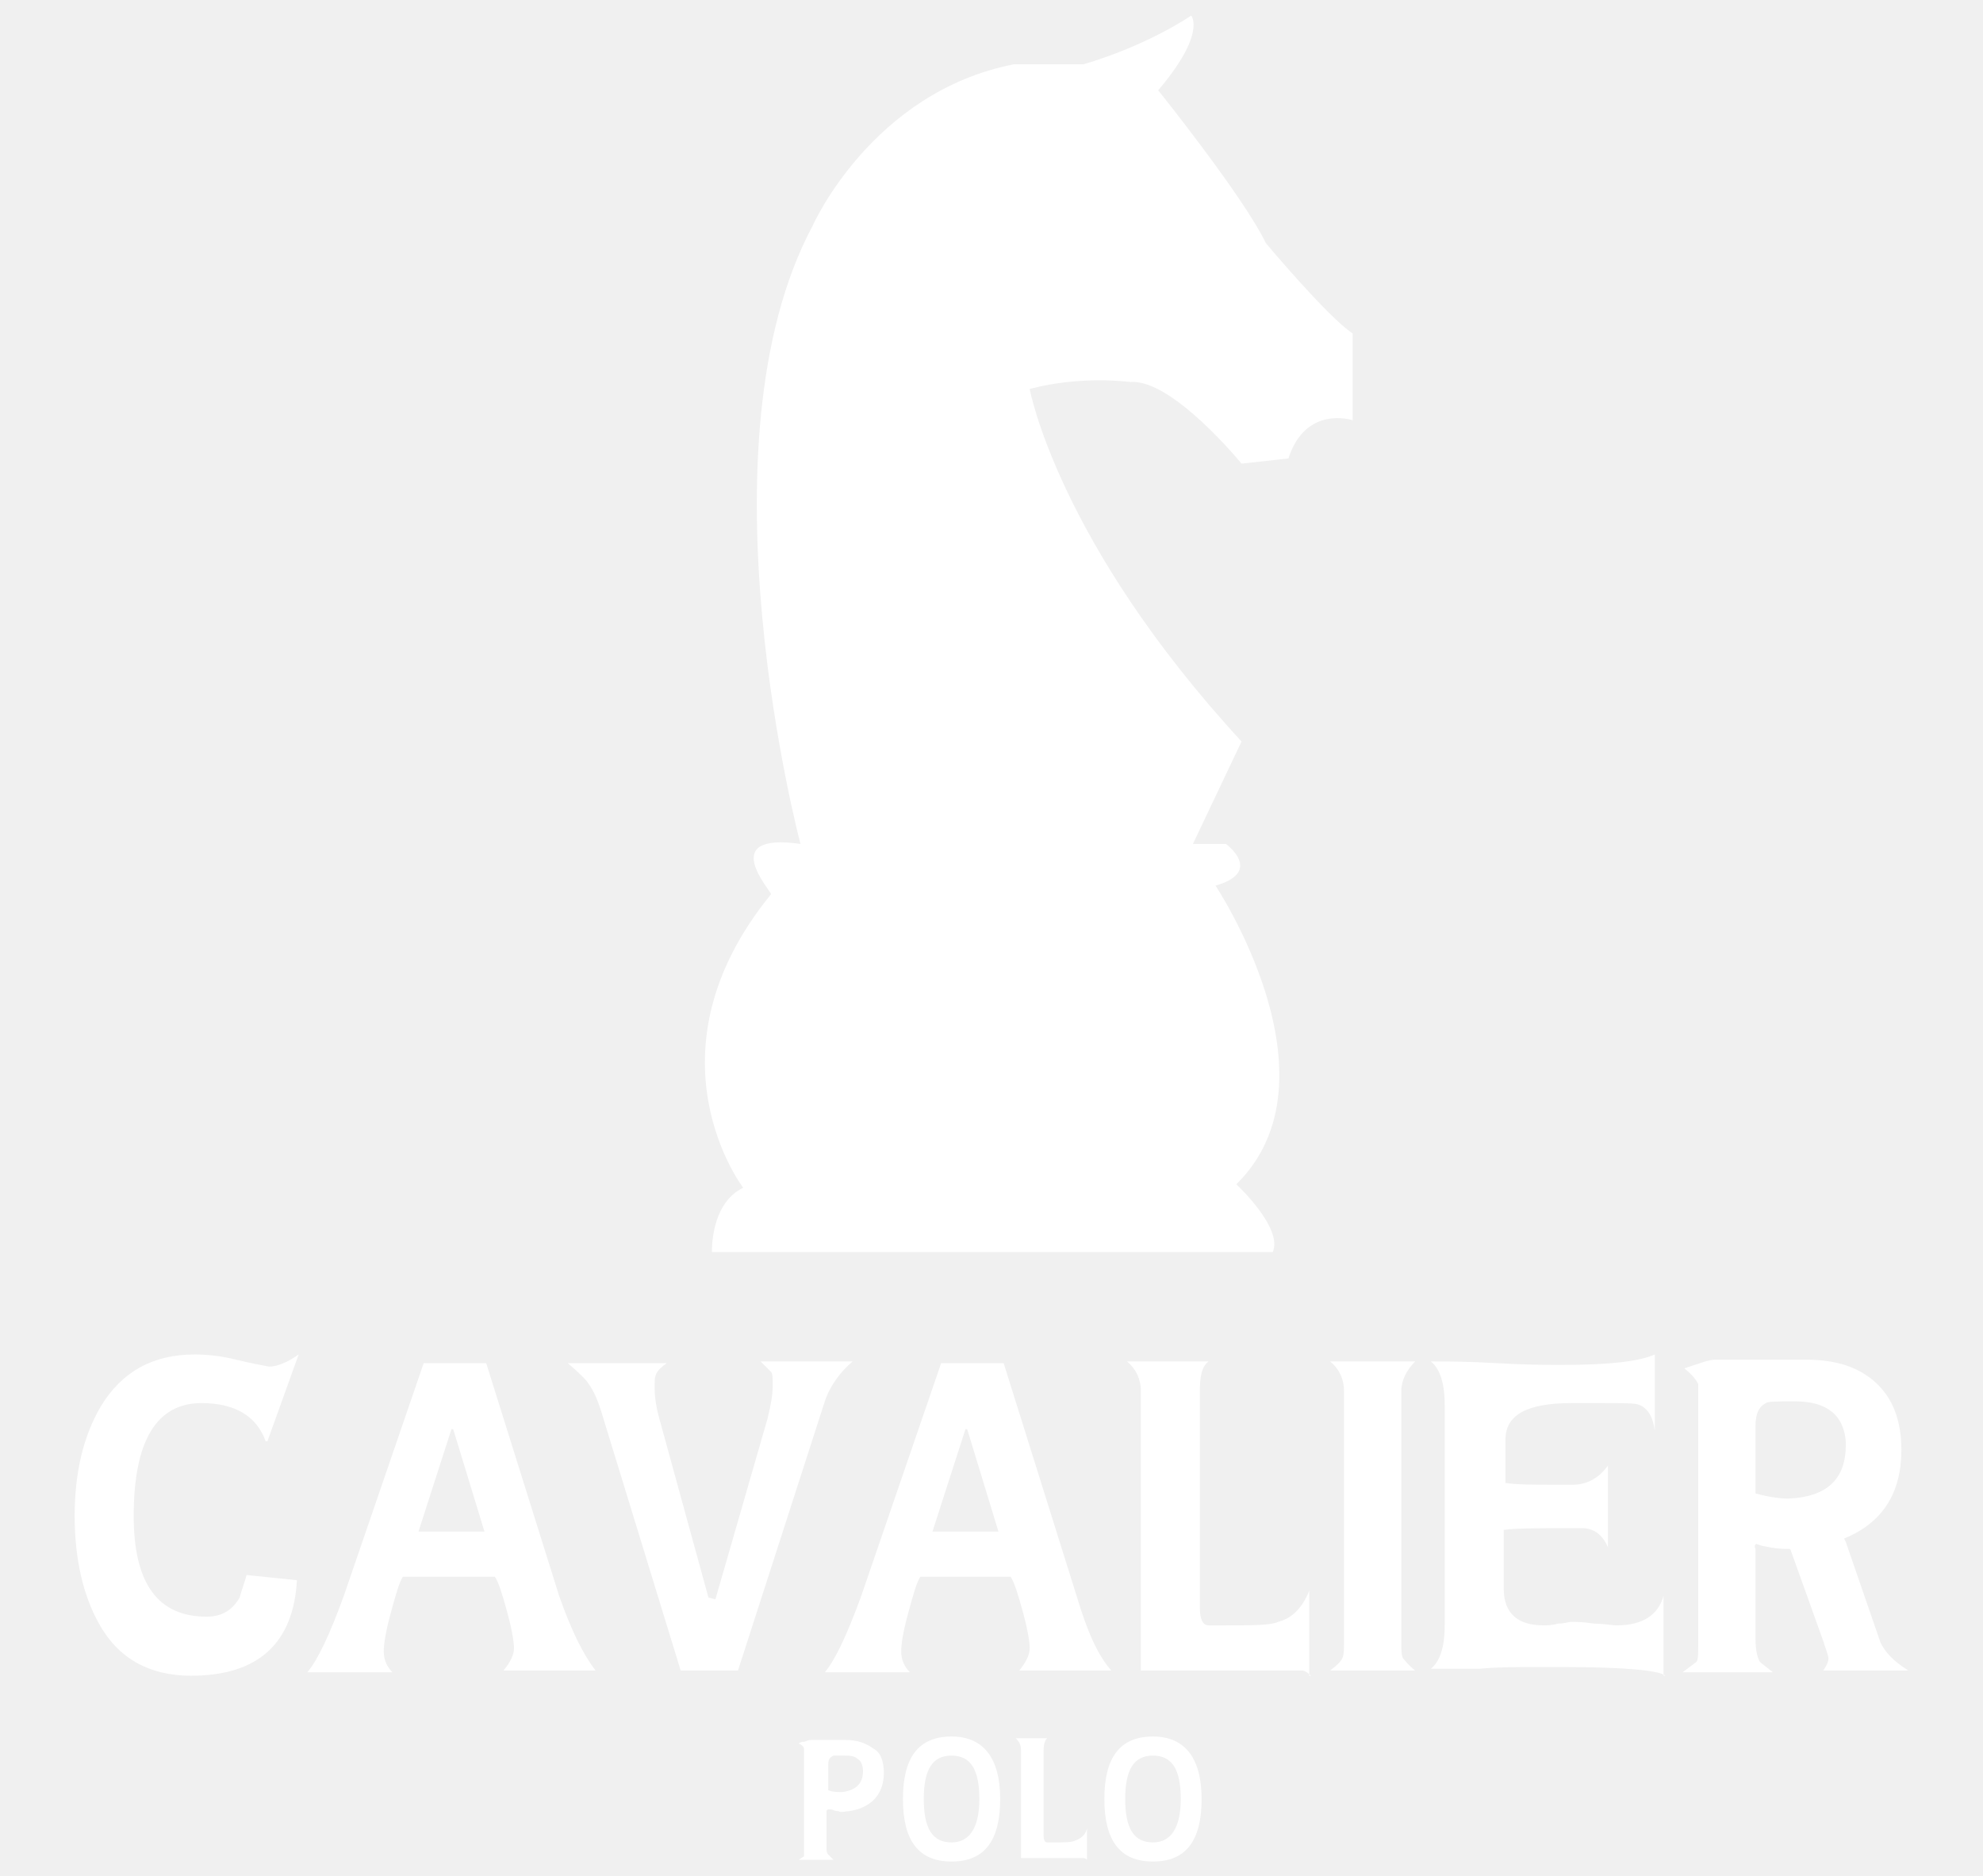
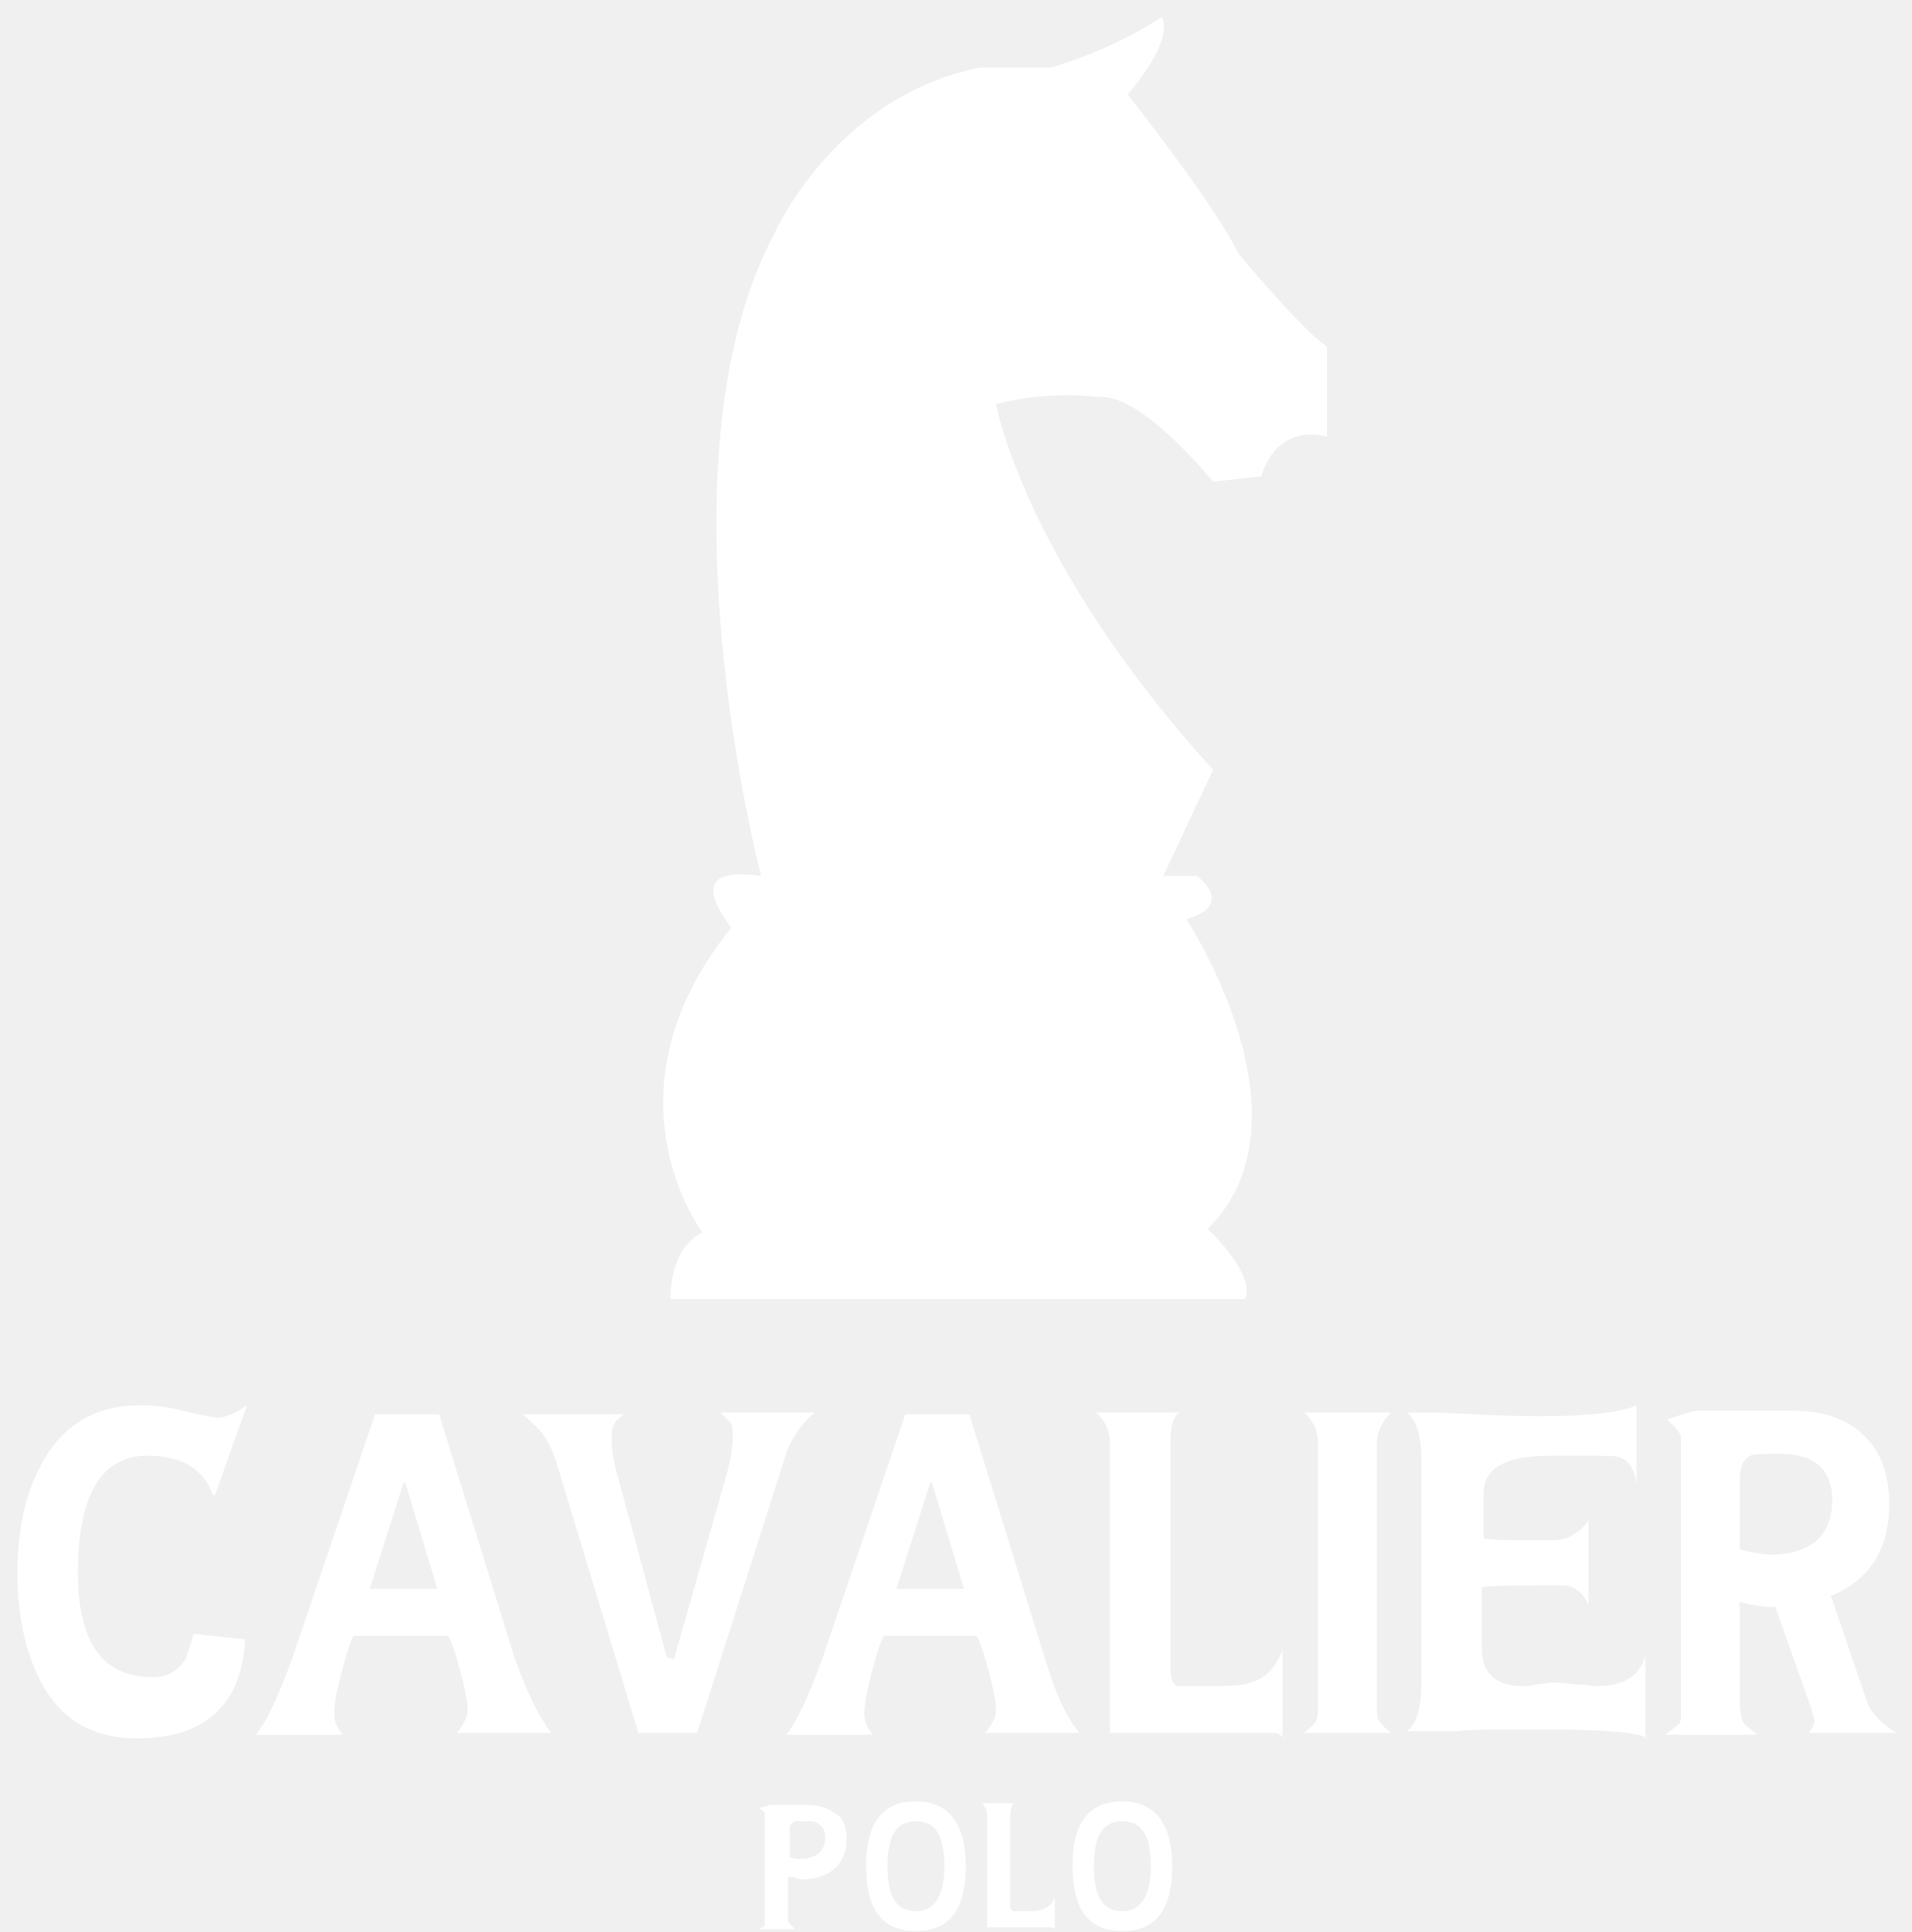
- <svg xmlns="http://www.w3.org/2000/svg" version="1.1" id="Layer_1" x="0px" y="0px" viewBox="0 0 114.2 108" style="enable-background:new 0 0 114.2 108;" xml:space="preserve">
-   <style type="text/css">
- 	.st0{fill:#FFFFFF;}
- </style>
-   <g>
-     <path class="st0" d="M46.1,48.6c0,0-6.1-22.9,0.7-35.6c0,0,3.4-7.7,11.6-9.3h4c0,0,3.3-0.9,6.2-2.8c0,0,0.9,1-1.9,4.3   c0,0,4.9,6.1,6.2,8.8c0,0,3.6,4.3,5,5.2v5c0,0-2.7-0.9-3.7,2.2l-2.7,0.3c0,0-4-4.9-6.4-4.7c0,0-2.8-0.4-5.8,0.4   c0,0,1.6,8.8,12.2,20.3l-2.8,5.9h1.9c0,0,2.2,1.6-0.6,2.4c0,0,7.4,11.1,1.2,17.2c0,0,2.7,2.5,2.1,3.9H41c0,0-0.1-2.8,1.8-3.7   c0,0-5.9-7.7,1.6-16.9C44.5,51.4,41.2,47.9,46.1,48.6" />
-     <g>
-       <path class="st0" d="M50.9,102.1c0,1.2-0.7,2-2,2.2c-0.2,0-0.5,0.1-0.6,0c-0.1,0-0.2,0-0.4-0.1l-0.2,0c0,0-0.1,0-0.1,0.1l0,2    c0,0.3,0,0.4,0.1,0.5c0,0,0.1,0.1,0.3,0.3h-2l0.3-0.2c0,0,0-0.2,0-0.4v-5.8c0-0.1-0.1-0.2-0.3-0.3c0,0,0.1-0.1,0.3-0.1    c0.1,0,0.2-0.1,0.4-0.1h2c0.7,0,1.2,0.2,1.6,0.5C50.7,100.9,50.9,101.4,50.9,102.1z M49.7,102c0-0.3-0.1-0.6-0.3-0.7    c-0.2-0.2-0.5-0.2-0.8-0.2c-0.4,0-0.6,0-0.6,0c-0.2,0.1-0.3,0.2-0.3,0.5v1.5c0.3,0.1,0.5,0.1,0.8,0.1    C49.3,103.1,49.7,102.7,49.7,102z" />
-       <path class="st0" d="M57.6,103.6c0,2.4-0.9,3.6-2.8,3.6c-1.9,0-2.8-1.2-2.8-3.6c0-2.4,0.9-3.6,2.8-3.6    C56.6,100,57.6,101.2,57.6,103.6z M56.4,103.6c0-1.7-0.5-2.5-1.6-2.5c-1.1,0-1.6,0.8-1.6,2.5s0.5,2.5,1.6,2.5    C55.8,106.1,56.4,105.3,56.4,103.6z" />
-       <path class="st0" d="M62.6,107.1c-0.1-0.1-0.2-0.1-0.2-0.1h-3.6v-6.2c0-0.3-0.1-0.5-0.3-0.7h1.8c-0.1,0.1-0.2,0.3-0.2,0.7v4.9    c0,0.3,0.1,0.4,0.2,0.4c0,0,0.1,0,0.2,0c0.1,0,0.2,0,0.2,0c0.6,0,1,0,1.2-0.1c0.3-0.1,0.6-0.3,0.7-0.7V107.1z" />
-       <path class="st0" d="M69.2,103.6c0,2.4-0.9,3.6-2.8,3.6c-1.9,0-2.8-1.2-2.8-3.6c0-2.4,0.9-3.6,2.8-3.6    C68.2,100,69.2,101.2,69.2,103.6z M68,103.6c0-1.7-0.5-2.5-1.6-2.5c-1.1,0-1.6,0.8-1.6,2.5s0.5,2.5,1.6,2.5    C67.4,106.1,68,105.3,68,103.6z" />
-     </g>
-     <g>
-       <path class="st0" d="M17.2,78L15.4,83c0,0,0,0-0.1,0l0,0c-0.5-1.4-1.7-2.2-3.7-2.2c-2.6,0-3.9,2.2-3.9,6.5c0,3.9,1.4,5.8,4.2,5.8    c0.9,0,1.5-0.4,1.9-1.1c0.1-0.4,0.3-0.9,0.4-1.3l2.9,0.3c-0.2,3.6-2.2,5.5-6.1,5.5c-2.4,0-4.2-1-5.3-3c-0.9-1.6-1.4-3.7-1.4-6.2    c0-2.5,0.5-4.6,1.5-6.3c1.2-2,3-3,5.4-3c0.8,0,1.6,0.1,2.4,0.3c0.8,0.2,1.4,0.3,1.9,0.4C15.9,78.7,16.5,78.5,17.2,78z" />
-       <path class="st0" d="M34.3,96.2h-5.3c0.4-0.5,0.6-0.9,0.6-1.3c0-0.3-0.1-1-0.4-2.1c-0.3-1.1-0.5-1.7-0.7-2h-5.3    c-0.2,0.3-0.4,1-0.7,2.1c-0.3,1.1-0.4,1.8-0.4,2.2c0,0.5,0.2,0.9,0.5,1.2h-4.9c0.6-0.7,1.3-2.2,2.1-4.4l4.6-13.4h3.6l4.2,13.4    C32.9,93.9,33.6,95.3,34.3,96.2z M27.9,88.2l-1.8-5.9h-0.1l-1.9,5.9H27.9z" />
-       <path class="st0" d="M49.1,78.4c-0.7,0.6-1.3,1.4-1.6,2.3l-5,15.5h-3.3l-4.6-15c-0.2-0.6-0.4-1.1-0.7-1.5    c-0.1-0.2-0.5-0.6-1.2-1.2h5.7c-0.3,0.2-0.5,0.4-0.6,0.6c-0.1,0.2-0.1,0.4-0.1,0.8c0,0.6,0.1,1.2,0.3,1.9l2.8,10.2l0.4,0.1l3-10.4    c0.2-0.8,0.3-1.4,0.3-1.9c0-0.4,0-0.7-0.1-0.8c-0.1-0.1-0.3-0.3-0.6-0.6H49.1z" />
-       <path class="st0" d="M64,96.2h-5.3c0.4-0.5,0.6-0.9,0.6-1.3c0-0.3-0.1-1-0.4-2.1c-0.3-1.1-0.5-1.7-0.7-2H53    c-0.2,0.3-0.4,1-0.7,2.1c-0.3,1.1-0.4,1.8-0.4,2.2c0,0.5,0.2,0.9,0.5,1.2h-4.9c0.6-0.7,1.3-2.2,2.1-4.4l4.6-13.4h3.6l4.2,13.4    C62.6,93.9,63.2,95.3,64,96.2z M57.5,88.2l-1.8-5.9h-0.1l-1.9,5.9H57.5z" />
-       <path class="st0" d="M75.5,96.5c-0.2-0.2-0.4-0.3-0.5-0.3h-9.3V80.1c0-0.7-0.3-1.3-0.8-1.7h4.7c-0.4,0.3-0.5,0.9-0.5,1.7v12.5    c0,0.7,0.2,1,0.5,1c0.1,0,0.3,0,0.5,0c0.2,0,0.4,0,0.5,0c1.5,0,2.6,0,3-0.2c0.8-0.2,1.4-0.8,1.8-1.8V96.5z" />
-       <path class="st0" d="M81.5,96.2h-4.9c0.4-0.3,0.6-0.5,0.7-0.7c0.1-0.2,0.1-0.5,0.1-1V80.1c0-0.7-0.3-1.3-0.8-1.7h4.9    c-0.5,0.5-0.8,1.1-0.8,1.7v14.4c0,0.5,0,0.8,0.1,1C80.9,95.6,81.1,95.9,81.5,96.2z" />
-       <path class="st0" d="M95.9,96.5C95.6,96.2,93.6,96,90,96c-0.1,0-0.6,0-1.5,0c-1.2,0-2.3,0-3.3,0.1l-2.8,0c0.5-0.4,0.8-1.2,0.8-2.5    V80.9c0-1.3-0.3-2.1-0.8-2.5c0.8,0,2.1,0,3.8,0.1c1.7,0.1,2.9,0.1,3.8,0.1c2.7,0,4.4-0.2,5.3-0.6v4.4c-0.1-0.8-0.4-1.3-0.9-1.5    c-0.2-0.1-0.9-0.1-2.1-0.1H92l-0.5,0h-1c-2.6,0-3.8,0.7-3.8,2.1v2.5c0.7,0.1,1.6,0.1,2.7,0.1H90c0.1,0,0.2,0,0.4,0h0.2    c0.8,0,1.5-0.4,2-1.1v4.7c-0.3-0.7-0.8-1.1-1.5-1.1c-2.3,0-3.8,0-4.5,0.1v3.4c0,1.4,0.8,2.1,2.3,2.1c0.2,0,0.5,0,0.8-0.1    c0.4,0,0.6-0.1,0.8-0.1c0.3,0,0.7,0,1.3,0.1c0.6,0,1,0.1,1.3,0.1c1.5,0,2.4-0.6,2.7-1.7V96.5z" />
-       <path class="st0" d="M109.9,96.2H105c0.2-0.3,0.3-0.5,0.3-0.7c0-0.1-0.1-0.4-0.3-1l-1.9-5.3c-0.3,0-0.7,0-1.2-0.1    c-0.6-0.1-0.8-0.2-0.7-0.2c-0.1,0-0.2,0.1-0.1,0.3l0,5.2c0,0.6,0.1,1,0.2,1.2c0,0.1,0.3,0.3,0.8,0.7h-5.2l0.8-0.6    c0.1-0.1,0.1-0.5,0.1-1v-15c-0.1-0.2-0.3-0.5-0.8-0.9c0,0,0.3-0.1,0.9-0.3c0.3-0.1,0.6-0.2,0.9-0.2h5.2c1.7,0,3,0.4,4,1.3    c1,0.9,1.5,2.2,1.5,3.9c0,2.5-1.1,4.2-3.3,5.1l0.1,0.2l2,5.8C108.6,95.2,109.1,95.7,109.9,96.2z M106.3,83.2    c0-0.8-0.3-1.5-0.8-1.9c-0.5-0.4-1.2-0.6-2.1-0.6c-1,0-1.6,0-1.7,0.1c-0.4,0.2-0.6,0.6-0.6,1.3v3.9c0.7,0.2,1.4,0.3,1.9,0.3    C105.2,86.2,106.3,85.2,106.3,83.2z" />
-     </g>
-   </g>
+ <svg xmlns="http://www.w3.org/2000/svg" width="92" height="93" viewBox="0 0 92 93" fill="none">
+   <path d="M36.638 42.166C36.638 42.166 31.414 22.32 37.238 11.314C37.238 11.314 40.15 4.64 47.172 3.254H50.598C50.598 3.254 53.424 2.474 55.908 0.827C55.908 0.827 56.679 1.694 54.281 4.554C54.281 4.554 58.477 9.84 59.591 12.18C59.591 12.18 62.674 15.907 63.873 16.687V21.02C63.873 21.02 61.56 20.24 60.704 22.927L58.392 23.187C58.392 23.187 54.966 18.94 52.91 19.113C52.91 19.113 50.512 18.767 47.943 19.46C47.943 19.46 49.313 27.087 58.392 37.053L55.994 42.166H57.621C57.621 42.166 59.505 43.553 57.107 44.246C57.107 44.246 63.445 53.866 58.135 59.153C58.135 59.153 60.447 61.319 59.933 62.533H32.27C32.27 62.533 32.185 60.106 33.812 59.326C33.812 59.326 28.759 52.653 35.182 44.68C35.268 44.593 32.442 41.56 36.638 42.166Z" fill="white" />
+   <path d="M40.749 88.531C40.749 89.571 40.15 90.265 39.036 90.438C38.865 90.438 38.608 90.525 38.522 90.438C38.437 90.438 38.351 90.438 38.18 90.351H38.008C38.008 90.351 37.923 90.351 37.923 90.438V92.171C37.923 92.431 37.923 92.518 38.008 92.605C38.008 92.605 38.094 92.691 38.265 92.865H36.553L36.809 92.691C36.809 92.691 36.809 92.518 36.809 92.345V87.318C36.809 87.231 36.724 87.145 36.553 87.058C36.553 87.058 36.638 86.971 36.809 86.971C36.895 86.971 36.981 86.885 37.152 86.885H38.865C39.464 86.885 39.893 87.058 40.235 87.318C40.578 87.491 40.749 87.925 40.749 88.531ZM39.721 88.445C39.721 88.185 39.636 87.925 39.464 87.838C39.293 87.665 39.036 87.665 38.779 87.665C38.437 87.665 38.265 87.665 38.265 87.665C38.094 87.751 38.008 87.838 38.008 88.098V89.398C38.265 89.485 38.437 89.485 38.694 89.485C39.379 89.398 39.721 89.051 39.721 88.445Z" fill="white" />
+   <path d="M46.487 89.832C46.487 91.912 45.716 92.952 44.089 92.952C42.462 92.952 41.691 91.912 41.691 89.832C41.691 87.752 42.462 86.712 44.089 86.712C45.631 86.712 46.487 87.752 46.487 89.832ZM45.459 89.832C45.459 88.359 45.031 87.665 44.089 87.665C43.147 87.665 42.719 88.359 42.719 89.832C42.719 91.305 43.147 91.999 44.089 91.999C44.946 91.999 45.459 91.305 45.459 89.832Z" fill="white" />
+   <path d="M50.769 92.865C50.684 92.779 50.598 92.779 50.598 92.779H47.515V87.406C47.515 87.145 47.429 86.972 47.258 86.799H48.8C48.714 86.885 48.628 87.059 48.628 87.406V91.652C48.628 91.912 48.714 91.999 48.8 91.999C48.8 91.999 48.885 91.999 48.971 91.999C49.056 91.999 49.142 91.999 49.142 91.999C49.656 91.999 49.998 91.999 50.17 91.912C50.427 91.825 50.684 91.652 50.769 91.305V92.865Z" fill="white" />
+   <path d="M56.422 89.832C56.422 91.912 55.651 92.952 54.024 92.952C52.397 92.952 51.626 91.912 51.626 89.832C51.626 87.752 52.397 86.712 54.024 86.712C55.565 86.712 56.422 87.752 56.422 89.832ZM55.394 89.832C55.394 88.359 54.966 87.665 54.024 87.665C53.082 87.665 52.654 88.359 52.654 89.832C52.654 91.305 53.082 91.999 54.024 91.999C54.88 91.999 55.394 91.305 55.394 89.832Z" fill="white" />
+   <path d="M11.887 67.645L10.345 71.979C10.345 71.979 10.345 71.979 10.26 71.979C9.832 70.766 8.804 70.072 7.091 70.072C4.864 70.072 3.751 71.979 3.751 75.705C3.751 79.085 4.95 80.732 7.348 80.732C8.119 80.732 8.633 80.385 8.975 79.779C9.061 79.432 9.232 78.999 9.318 78.652L11.802 78.912C11.63 82.032 9.917 83.678 6.577 83.678C4.522 83.678 2.98 82.812 2.038 81.079C1.267 79.692 0.839 77.872 0.839 75.705C0.839 73.539 1.267 71.719 2.124 70.246C3.151 68.512 4.693 67.645 6.749 67.645C7.434 67.645 8.119 67.732 8.804 67.906C9.489 68.079 10.003 68.165 10.431 68.252C10.774 68.252 11.288 68.079 11.887 67.645Z" fill="white" />
+   <path d="M26.532 83.419H21.993C22.336 82.986 22.507 82.639 22.507 82.292C22.507 82.032 22.421 81.425 22.164 80.472C21.907 79.519 21.736 78.999 21.565 78.739H17.026C16.854 78.999 16.683 79.606 16.426 80.559C16.169 81.512 16.084 82.119 16.084 82.466C16.084 82.899 16.255 83.246 16.512 83.505H12.315C12.829 82.899 13.429 81.599 14.114 79.692L18.053 68.079H21.137L24.734 79.692C25.333 81.425 25.933 82.639 26.532 83.419ZM21.051 76.486L19.509 71.372H19.424L17.797 76.486H21.051Z" fill="white" />
+   <path d="M39.207 67.992C38.608 68.512 38.094 69.206 37.837 69.986L33.555 83.419H30.729L26.789 70.419C26.618 69.899 26.447 69.466 26.19 69.119C26.104 68.945 25.761 68.599 25.162 68.079H30.044C29.787 68.252 29.615 68.425 29.53 68.599C29.444 68.772 29.444 68.945 29.444 69.292C29.444 69.812 29.53 70.332 29.701 70.939L32.099 79.779L32.442 79.865L35.011 70.852C35.182 70.159 35.268 69.639 35.268 69.206C35.268 68.859 35.268 68.599 35.182 68.512C35.096 68.425 34.925 68.252 34.668 67.992H39.207Z" fill="white" />
+   <path d="M51.968 83.419H47.429C47.772 82.986 47.943 82.639 47.943 82.292C47.943 82.032 47.858 81.425 47.6 80.472C47.344 79.519 47.172 78.999 47.001 78.739H42.548C42.376 78.999 42.205 79.606 41.948 80.559C41.691 81.512 41.605 82.119 41.605 82.466C41.605 82.899 41.777 83.246 42.034 83.505H37.837C38.351 82.899 38.95 81.599 39.636 79.692L43.575 68.079H46.658L50.255 79.692C50.769 81.425 51.283 82.639 51.968 83.419ZM46.401 76.486L44.86 71.372H44.774L43.147 76.486H46.401Z" fill="white" />
+   <path d="M61.817 83.679C61.646 83.505 61.475 83.419 61.389 83.419H53.424V69.466C53.424 68.859 53.167 68.339 52.739 67.992H56.764C56.422 68.252 56.336 68.772 56.336 69.466V80.299C56.336 80.905 56.507 81.165 56.764 81.165C56.85 81.165 57.021 81.165 57.193 81.165C57.364 81.165 57.535 81.165 57.621 81.165C58.906 81.165 59.847 81.165 60.19 80.992C60.875 80.819 61.389 80.299 61.732 79.432V83.679H61.817Z" fill="white" />
+   <path d="M66.956 83.419H62.759C63.102 83.159 63.273 82.985 63.359 82.812C63.445 82.639 63.445 82.379 63.445 81.945V69.466C63.445 68.859 63.188 68.339 62.759 67.992H66.956C66.528 68.425 66.271 68.945 66.271 69.466V81.945C66.271 82.379 66.271 82.639 66.356 82.812C66.442 82.899 66.613 83.159 66.956 83.419Z" fill="white" />
+   <path d="M79.289 83.678C79.032 83.419 77.319 83.245 74.236 83.245C74.15 83.245 73.722 83.245 72.951 83.245C71.923 83.245 70.981 83.245 70.125 83.332H67.727C68.155 82.985 68.412 82.292 68.412 81.165V70.159C68.412 69.032 68.155 68.339 67.727 67.992C68.412 67.992 69.525 67.992 70.981 68.079C72.437 68.165 73.465 68.165 74.236 68.165C76.548 68.165 78.004 67.992 78.775 67.645V71.459C78.689 70.766 78.432 70.332 78.004 70.159C77.833 70.072 77.233 70.072 76.205 70.072H75.948H75.52H74.664C72.437 70.072 71.409 70.679 71.409 71.892V74.059C72.009 74.145 72.78 74.145 73.722 74.145H74.236C74.321 74.145 74.407 74.145 74.578 74.145H74.749C75.435 74.145 76.034 73.799 76.462 73.192V77.265C76.205 76.659 75.777 76.312 75.178 76.312C73.208 76.312 71.923 76.312 71.324 76.399V79.345C71.324 80.559 72.009 81.165 73.293 81.165C73.465 81.165 73.722 81.165 73.979 81.079C74.321 81.079 74.493 80.992 74.664 80.992C74.921 80.992 75.263 80.992 75.777 81.079C76.291 81.079 76.634 81.165 76.891 81.165C78.175 81.165 78.946 80.645 79.203 79.692V83.678H79.289Z" fill="white" />
+   <path d="M91.279 83.418H87.082C87.253 83.158 87.339 82.985 87.339 82.812C87.339 82.725 87.253 82.465 87.082 81.945L85.455 77.352C85.198 77.352 84.855 77.352 84.427 77.265C83.913 77.178 83.742 77.092 83.828 77.092C83.742 77.092 83.656 77.178 83.742 77.352V81.858C83.742 82.378 83.828 82.725 83.913 82.898C83.913 82.985 84.17 83.158 84.599 83.505H80.145L80.83 82.985C80.916 82.898 80.916 82.552 80.916 82.118V69.119C80.83 68.945 80.659 68.685 80.231 68.339C80.231 68.339 80.488 68.252 81.001 68.079C81.258 67.992 81.515 67.905 81.772 67.905H86.226C87.682 67.905 88.795 68.252 89.651 69.032C90.508 69.812 90.936 70.939 90.936 72.412C90.936 74.579 89.994 76.052 88.11 76.832L88.195 77.005L89.908 82.032C90.165 82.552 90.594 82.985 91.279 83.418ZM88.195 72.152C88.195 71.459 87.939 70.852 87.51 70.505C87.082 70.159 86.483 69.985 85.712 69.985C84.855 69.985 84.341 69.985 84.256 70.072C83.913 70.245 83.742 70.592 83.742 71.198V74.579C84.342 74.752 84.941 74.838 85.369 74.838C87.253 74.752 88.195 73.885 88.195 72.152Z" fill="white" />
</svg>
